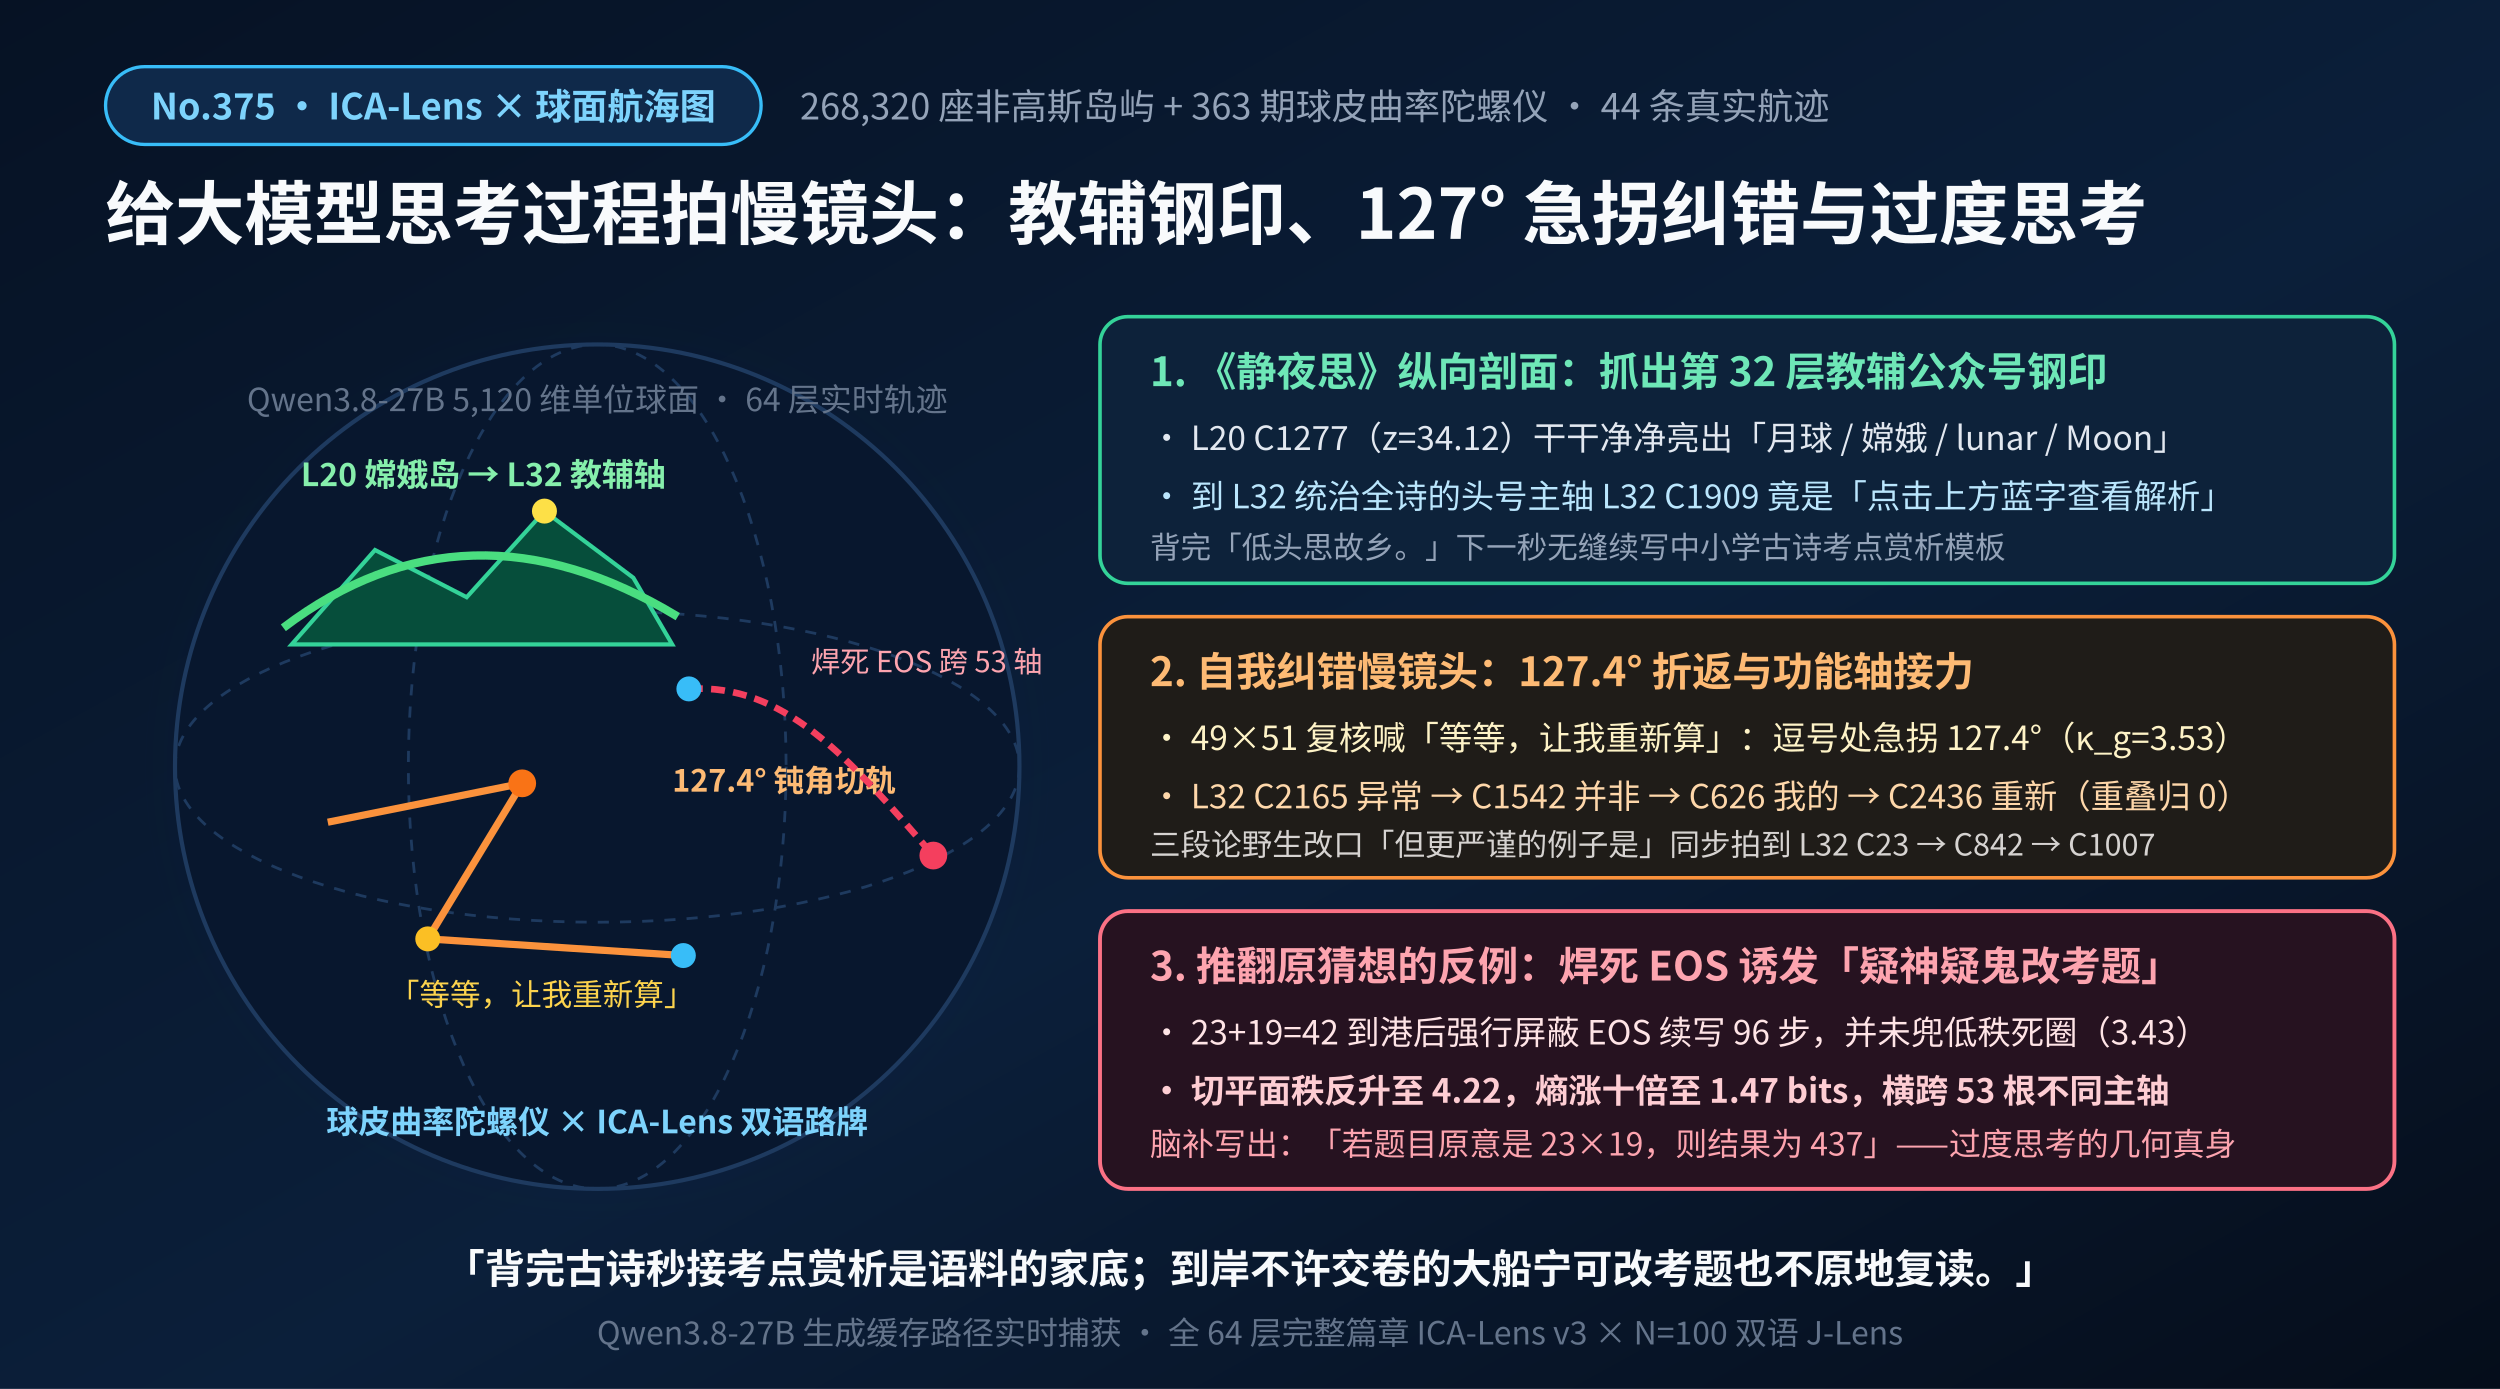
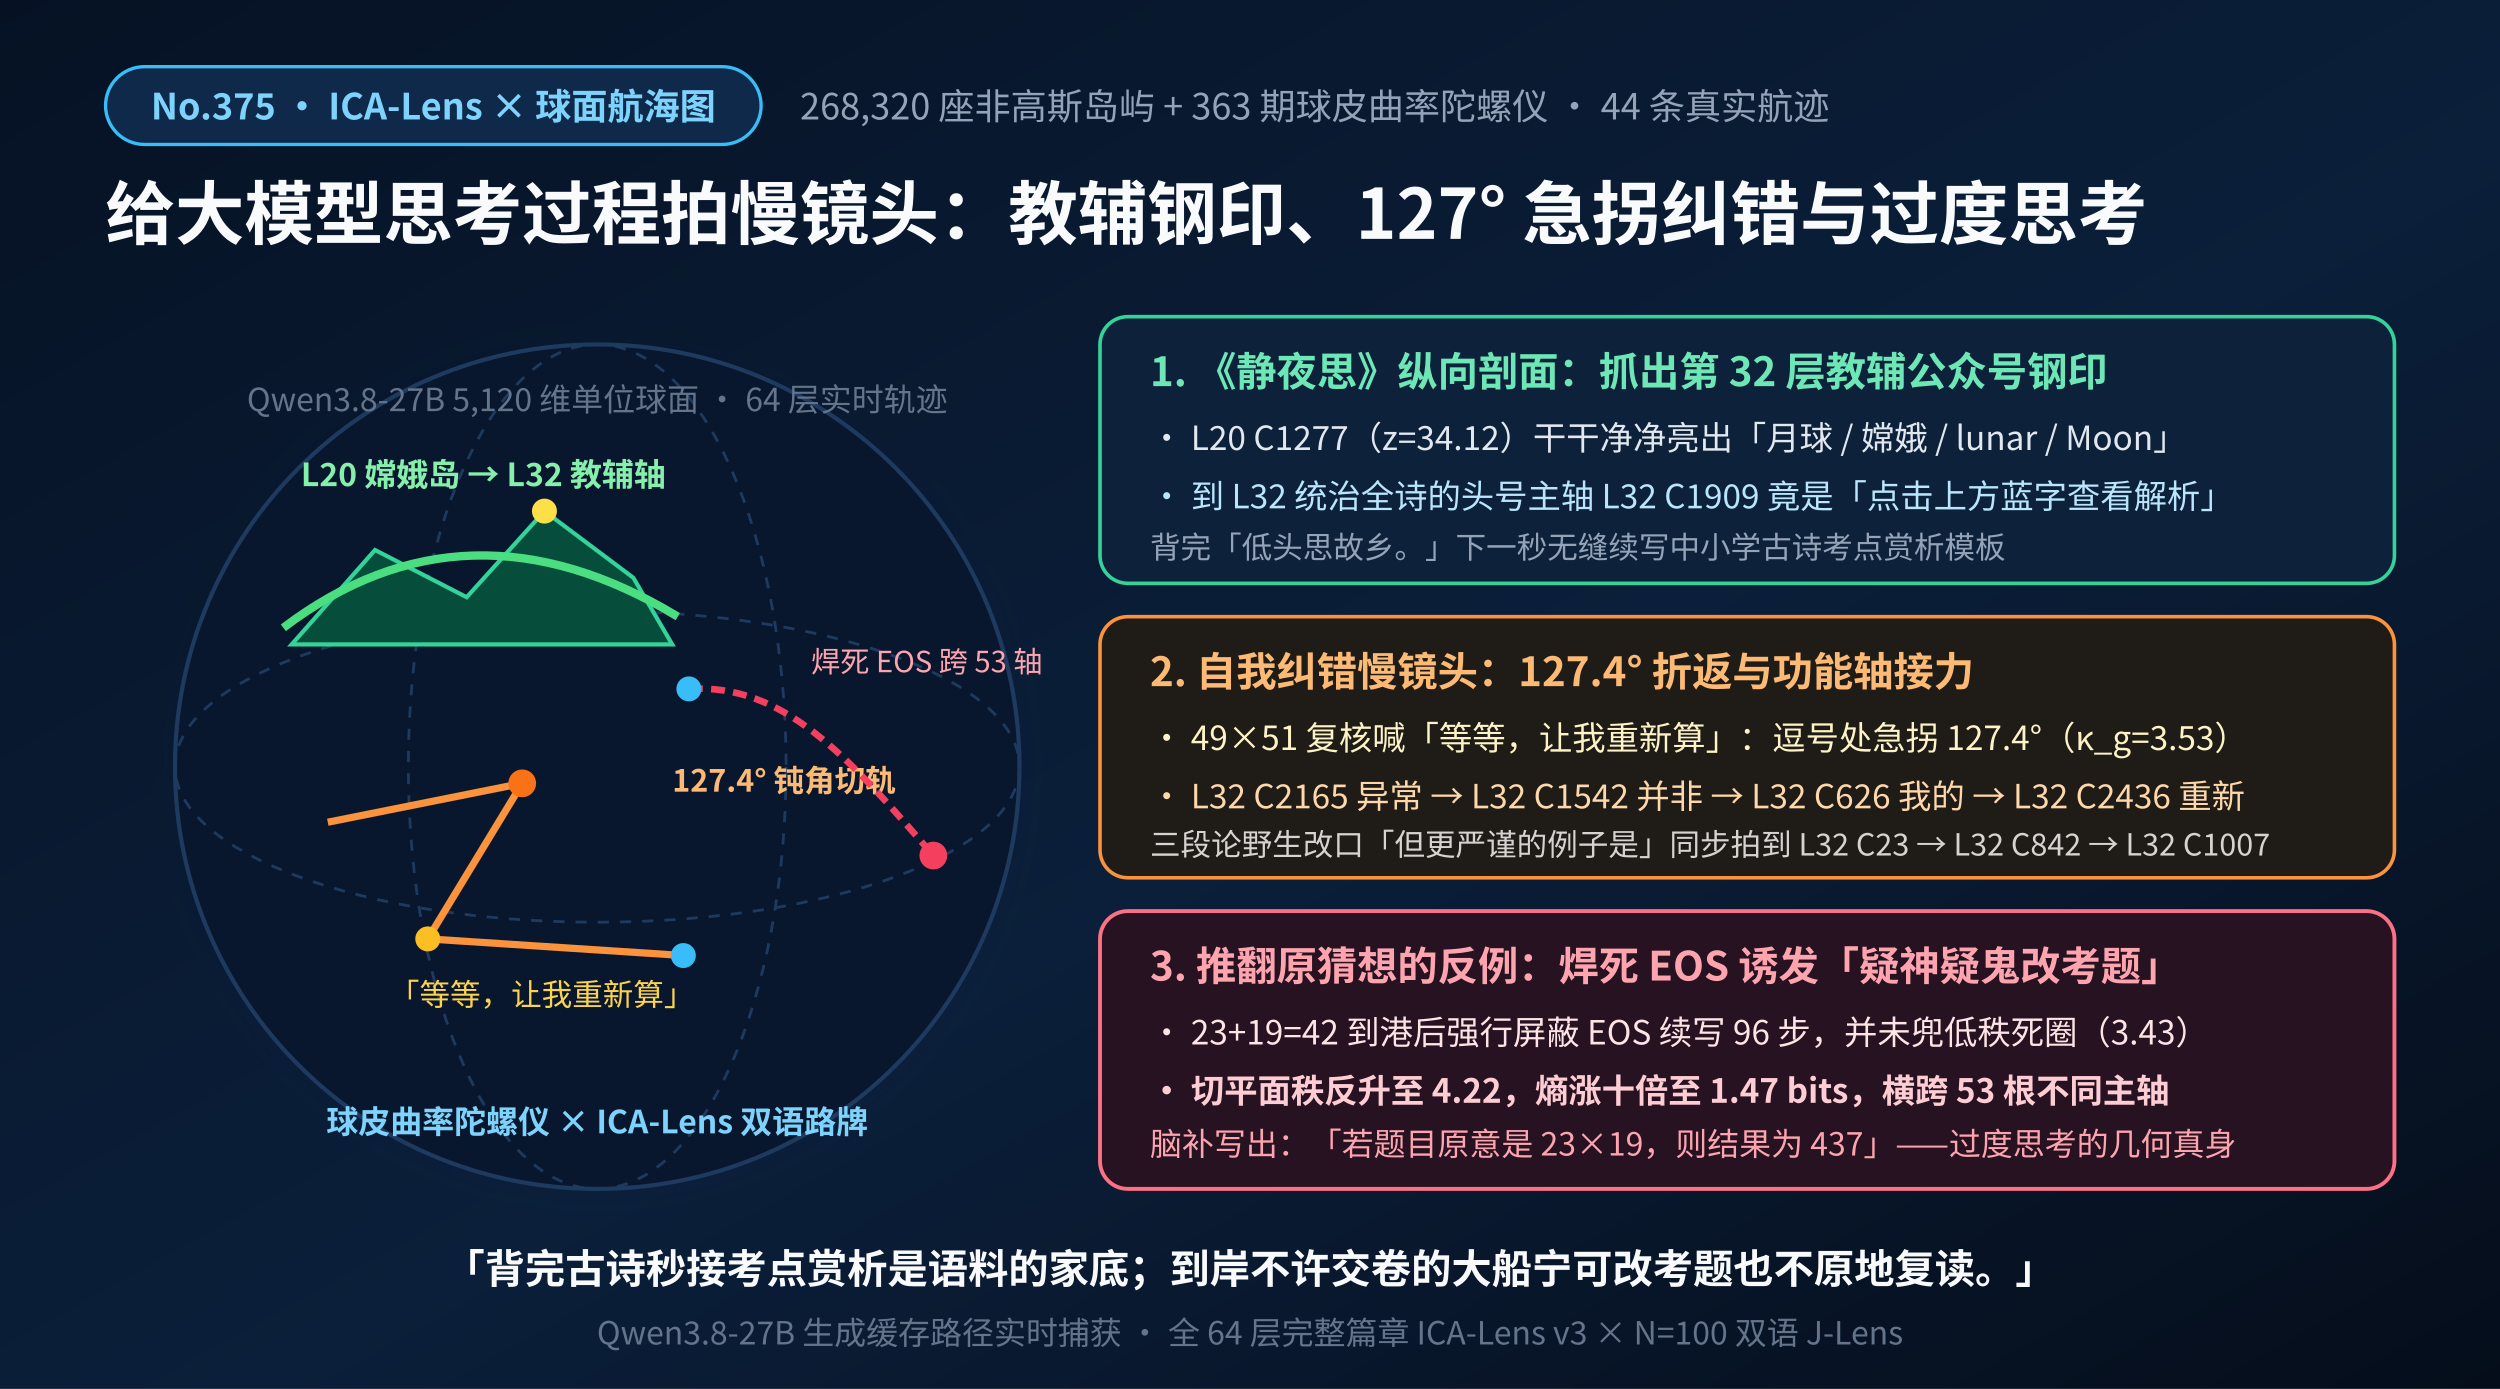
<svg xmlns="http://www.w3.org/2000/svg" viewBox="0 0 900 500" width="900" height="500" font-family="'Noto Sans CJK SC','WenQuanYi Micro Hei',sans-serif">
  <defs>
    <linearGradient id="seaBg" x1="0" y1="0" x2="1" y2="1">
      <stop offset="0" stop-color="#061224" />
      <stop offset="0.55" stop-color="#0b1f3a" />
      <stop offset="1" stop-color="#050d1a" />
    </linearGradient>
    <radialGradient id="globeGlow" cx="0.5" cy="0.5" r="0.5">
      <stop offset="0" stop-color="#0ea5e9" stop-opacity="0.22" />
      <stop offset="0.7" stop-color="#0284c7" stop-opacity="0.08" />
      <stop offset="1" stop-color="#061224" stop-opacity="0" />
    </radialGradient>
  </defs>
  <rect width="900" height="500" fill="url(#seaBg)" />
  <rect x="38" y="24" width="236" height="28" rx="14" fill="#0f294a" stroke="#38bdf8" stroke-width="1.2" />
  <text x="156" y="43" text-anchor="middle" font-size="13" font-weight="bold" fill="#7dd3fc">No.375 · ICA-Lens × 球面航海图</text>
  <text x="288" y="43" font-size="13" fill="#94a3b8">268,320 座非高斯岛屿 + 363 期球皮曲率陀螺仪 · 44 条真实航迹</text>
  <text x="38" y="86" font-size="25" font-weight="bold" fill="#f8fafc">给大模型思考过程拍慢镜头：教辅钢印、127° 急拐纠错与过度思考</text>
  <circle cx="215" cy="276" r="168" fill="url(#globeGlow)" />
  <circle cx="215" cy="276" r="152" fill="#08172e" stroke="#1e3a5f" stroke-width="1.5" />
  <ellipse cx="215" cy="276" rx="152" ry="56" fill="none" stroke="#1e3a5f" stroke-width="1" stroke-dasharray="4 4" />
  <ellipse cx="215" cy="276" rx="68" ry="152" fill="none" stroke="#1e3a5f" stroke-width="1" stroke-dasharray="4 4" />
  <text x="215" y="148" text-anchor="middle" font-size="11.5" fill="#64748b">Qwen3.8-27B 5,120 维单位球面 · 64 层实时轨迹</text>
  <polygon points="105,232 135,198 168,215 196,184 228,208 242,232" fill="#064e3b" stroke="#34d399" stroke-width="1.5" />
  <path d="M 102 226 Q 168 176 244 222" fill="none" stroke="#4ade80" stroke-width="3" />
  <circle cx="196" cy="184" r="4.5" fill="#fde047" />
  <text x="174" y="175" text-anchor="middle" font-size="11.5" font-weight="bold" fill="#86efac">L20 嫦娥岛 → L32 教辅轴</text>
  <path d="M 118 296 L 188 282 L 154 338 L 246 344" fill="none" stroke="#fb923c" stroke-width="2.6" />
  <circle cx="188" cy="282" r="5" fill="#f97316" />
  <circle cx="154" cy="338" r="4.5" fill="#fbbf24" />
  <circle cx="246" cy="344" r="4.5" fill="#38bdf8" />
  <text x="242" y="285" font-size="11" font-weight="bold" fill="#fdba74">127.4° 钝角切轨</text>
  <text x="195" y="362" text-anchor="middle" font-size="11" fill="#fcd34d">「等等，让我重新算」</text>
  <path d="M 248 248 C 282 246, 305 272, 336 308" fill="none" stroke="#f43f5e" stroke-width="2.4" stroke-dasharray="5 3" />
  <circle cx="248" cy="248" r="4.5" fill="#38bdf8" />
  <circle cx="336" cy="308" r="5" fill="#f43f5e" />
  <text x="292" y="242" font-size="10.5" fill="#fda4af">焊死 EOS 跨 53 轴</text>
  <text x="215" y="408" text-anchor="middle" font-size="11.5" font-weight="bold" fill="#7dd3fc">球皮曲率陀螺仪 × ICA-Lens 双语路牌</text>
  <rect x="396" y="114" width="466" height="96" rx="10" fill="#0d223a" stroke="#34d399" stroke-width="1.3" />
  <text x="414" y="139" font-size="14.5" font-weight="bold" fill="#6ee7b7">1. 《静夜思》纵向剖面：抓出第 32 层教辅公众号钢印</text>
  <text x="414" y="162" font-size="12" fill="#e2e8f0">• L20 C1277（z=34.12）干干净净亮出「月球 / 嫦娥 / lunar / Moon」</text>
  <text x="414" y="183" font-size="12" fill="#bae6fd">• 到 L32 统治全诗的头号主轴 L32 C1909 竟是「点击上方蓝字查看解析」</text>
  <text x="414" y="201" font-size="11" fill="#94a3b8">背完「低头思故乡。」下一秒无缝续写中小学古诗考点赏析模板</text>
  <rect x="396" y="222" width="466" height="94" rx="10" fill="#1f1c18" stroke="#fb923c" stroke-width="1.3" />
  <text x="414" y="247" font-size="14.5" font-weight="bold" fill="#fdba74">2. 自我纠错慢镜头：127.4° 折返与功能轴接力</text>
  <text x="414" y="270" font-size="12" fill="#fef3c7">• 49×51 复核喊「等等，让我重新算」：逗号处急拐 127.4°（κ_g=3.53）</text>
-   <text x="414" y="291" font-size="12" fill="#fed7aa">• L32 C2165 异常 → C1542 并非 → C626 我的 → C2436 重新（重叠归 0）</text>
-   <text x="414" y="308" font-size="11" fill="#d6d3d1">三段论野生改口「但更严谨的例子是」同步拍到 L32 C23 → C842 → C1007</text>
+   <text x="414" y="291" font-size="12" fill="#fed7aa">• L32 C2165 异常 → L32 C1542 并非 → L32 C626 我的 → L32 C2436 重新</text>
+   <text x="414" y="308" font-size="11" fill="#d6d3d1">三段论野生改口「但更严谨的例子是」同步拍到 L32 C23 → L32 C842 → L32 C1007</text>
  <rect x="396" y="328" width="466" height="100" rx="10" fill="#261220" stroke="#fb7185" stroke-width="1.4" />
  <text x="414" y="353" font-size="14.5" font-weight="bold" fill="#fda4af">3. 推翻原猜想的反例：焊死 EOS 诱发「疑神疑鬼改考题」</text>
  <text x="414" y="376" font-size="12" fill="#ffe4e6">• 23+19=42 到港后强行屏蔽 EOS 续写 96 步，并未兜低秩死圈（3.43）</text>
  <text x="414" y="397" font-size="12" font-weight="bold" fill="#fecdd3">• 切平面秩反升至 4.22，熵涨十倍至 1.47 bits，横跨 53 根不同主轴</text>
  <text x="414" y="416" font-size="11.5" fill="#fda4af">脑补写出：「若题目原意是 23×19，则结果为 437」——过度思考的几何真身</text>
  <text x="450" y="462" text-anchor="middle" font-size="14.5" font-weight="bold" fill="#f8fafc">「背完古诗秒接考点赏析是语料的家底；到岸不许交卷的大船宁可改考题也不原地复读。」</text>
  <text x="450" y="484" text-anchor="middle" font-size="11.5" fill="#64748b">Qwen3.8-27B 生成缓存路径实时捕获 · 全 64 层完整篇章 ICA-Lens v3 × N=100 双语 J-Lens</text>
</svg>
